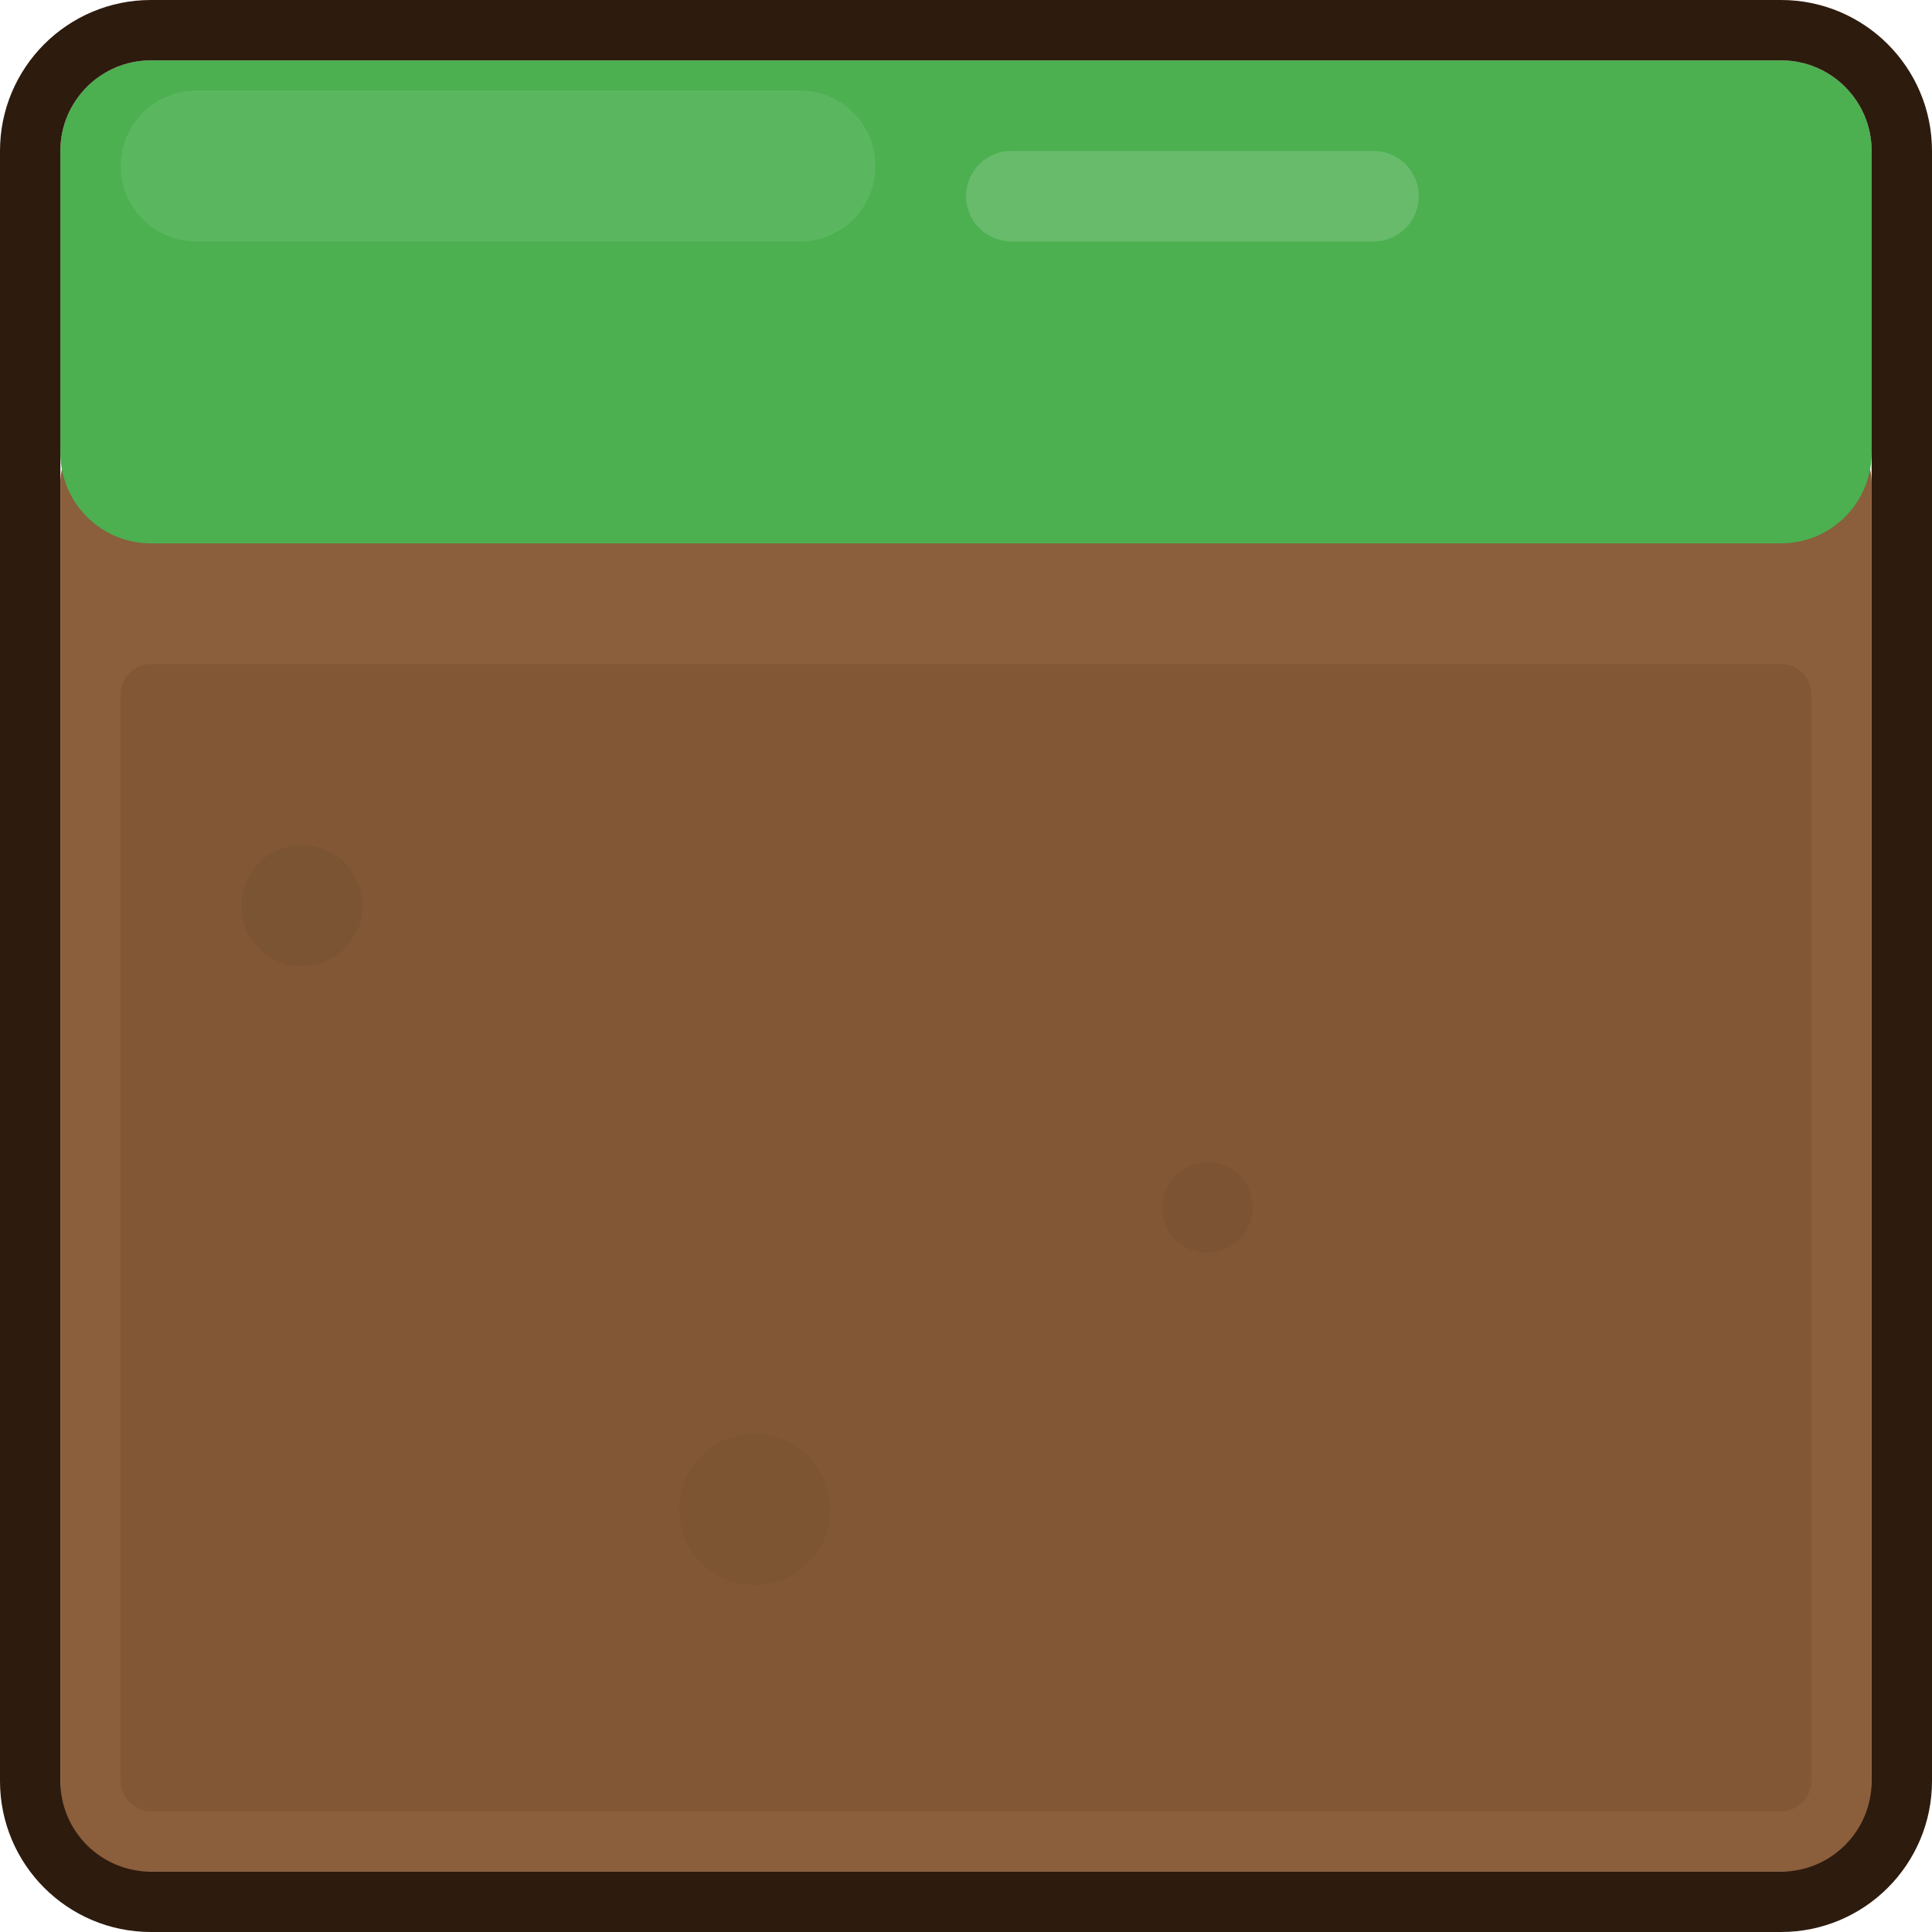
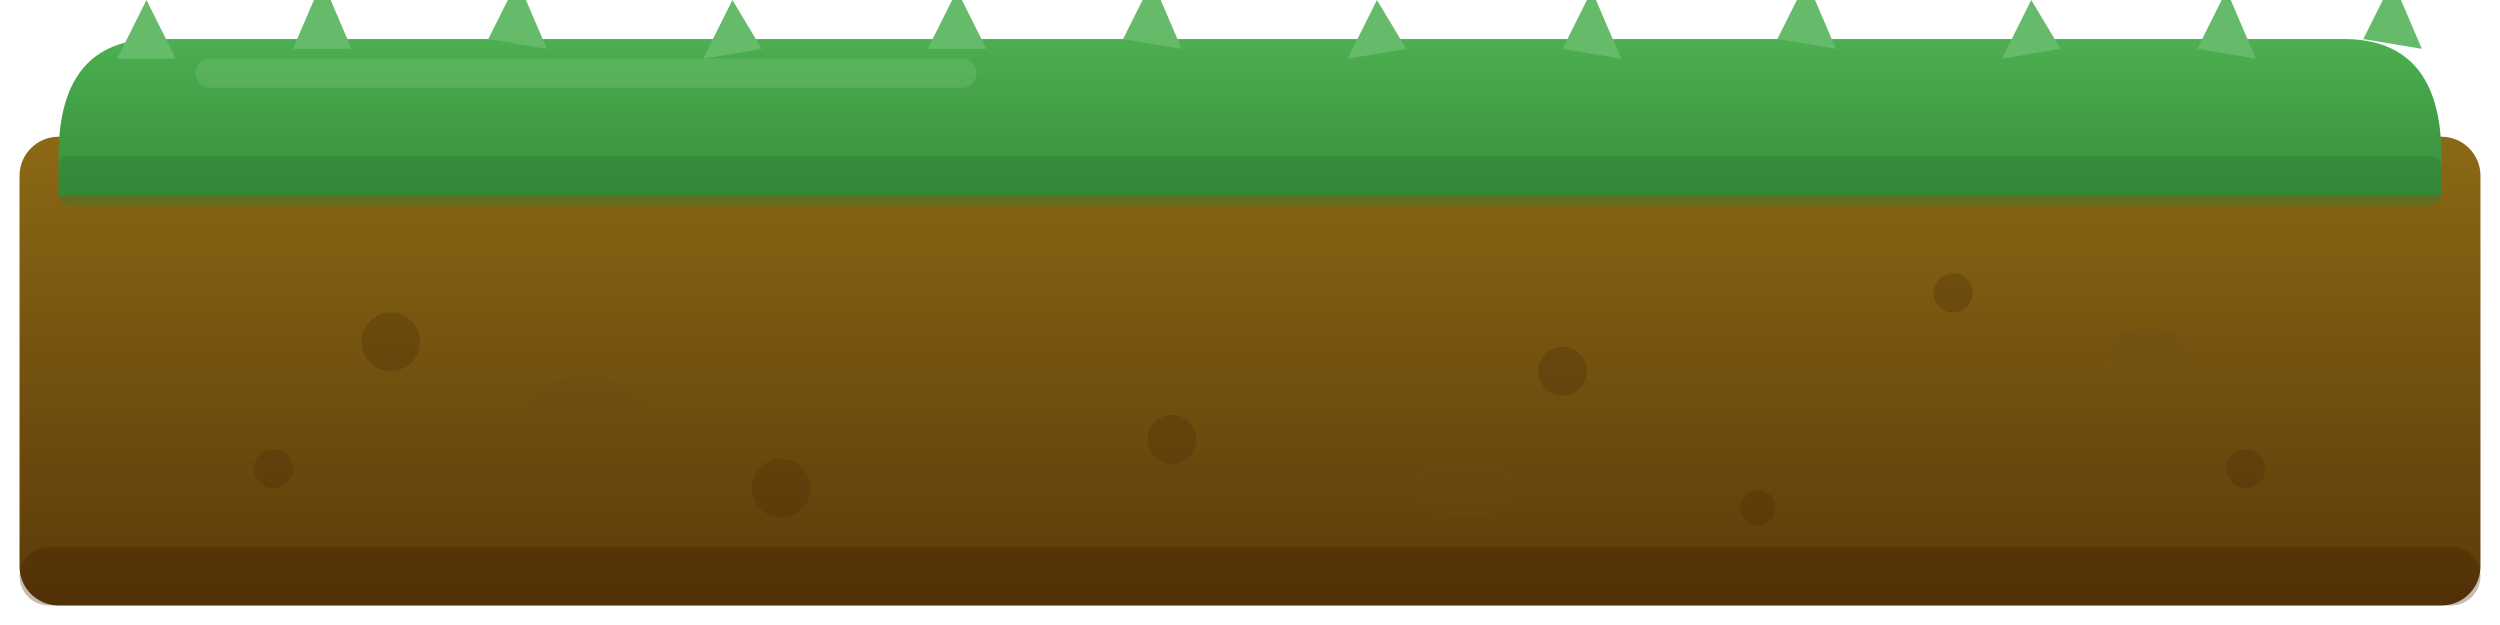
- <svg xmlns="http://www.w3.org/2000/svg" width="128" height="128" viewBox="0 0 128 128">
-   <rect x="4" y="28" width="120" height="96" rx="4" fill="#8B5E3C" />
-   <rect x="8" y="44" width="112" height="76" rx="2" fill="#7A5232" opacity="0.6" />
-   <rect x="4" y="4" width="120" height="32" rx="6" fill="#4CAF50" />
-   <rect x="8" y="6" width="50" height="10" rx="5" fill="#66BB6A" opacity="0.6" />
-   <rect x="64" y="10" width="30" height="6" rx="3" fill="#81C784" opacity="0.5" />
-   <circle cx="20" cy="60" r="4" fill="#6D4C2A" opacity="0.3" />
-   <circle cx="80" cy="80" r="3" fill="#6D4C2A" opacity="0.25" />
-   <circle cx="50" cy="100" r="5" fill="#6D4C2A" opacity="0.2" />
-   <rect x="2" y="2" width="124" height="124" rx="8" fill="none" stroke="#2D1B0E" stroke-width="4" />
+ <svg xmlns="http://www.w3.org/2000/svg" width="256" height="64" viewBox="0 0 256 64">
+   <defs>
+     <linearGradient id="gb1" x1="0" y1="0" x2="0" y2="1">
+       <stop offset="0%" stop-color="#8B6914" />
+       <stop offset="100%" stop-color="#5C3A0A" />
+     </linearGradient>
+     <linearGradient id="gb2" x1="0" y1="0" x2="0" y2="1">
+       <stop offset="0%" stop-color="#4CAF50" />
+       <stop offset="100%" stop-color="#388E3C" />
+     </linearGradient>
+   </defs>
+   <rect x="2" y="14" width="252" height="48" rx="4" fill="url(#gb1)" />
+   <g fill="#4A2A06" opacity="0.3">
+     <circle cx="40" cy="35" r="3" />
+     <circle cx="120" cy="45" r="2.5" />
+     <circle cx="200" cy="30" r="2" />
+     <circle cx="80" cy="50" r="3" />
+     <circle cx="160" cy="38" r="2.5" />
+     <circle cx="230" cy="48" r="2" />
+     <circle cx="28" cy="48" r="2" />
+     <circle cx="180" cy="52" r="1.8" />
+   </g>
+   <g fill="#6B4A1A" opacity="0.2">
+     <ellipse cx="60" cy="42" rx="6" ry="3.5" />
+     <ellipse cx="150" cy="50" rx="5" ry="3" />
+     <ellipse cx="220" cy="36" rx="4" ry="2.5" />
+   </g>
+   <path d="M6,16 Q6,4 16,4 L240,4 Q250,4 250,16 L250,20 L6,20 Z" fill="url(#gb2)" />
+   <rect x="6" y="16" width="244" height="5" fill="#2E7D32" opacity="0.4" rx="1" />
+   <g fill="#66BB6A">
+     <path d="M12,6 L15,0 L18,6Z" />
+     <path d="M30,5 L33,-2 L36,5Z" />
+     <path d="M50,4 L53,-2 L56,5Z" />
+     <path d="M72,6 L75,0 L78,5Z" />
+     <path d="M95,5 L98,-1 L101,5Z" />
+     <path d="M115,4 L118,-2 L121,5Z" />
+     <path d="M138,6 L141,0 L144,5Z" />
+     <path d="M160,5 L163,-1 L166,6Z" />
+     <path d="M182,4 L185,-2 L188,5Z" />
+     <path d="M205,6 L208,0 L211,5Z" />
+     <path d="M225,5 L228,-1 L231,6Z" />
+     <path d="M242,4 L245,-2 L248,5Z" />
+   </g>
+   <rect x="2" y="56" width="252" height="6" rx="3" fill="#3A1A00" opacity="0.3" />
+   <rect x="20" y="6" width="80" height="3" rx="1.5" fill="#81C784" opacity="0.3" />
</svg>
